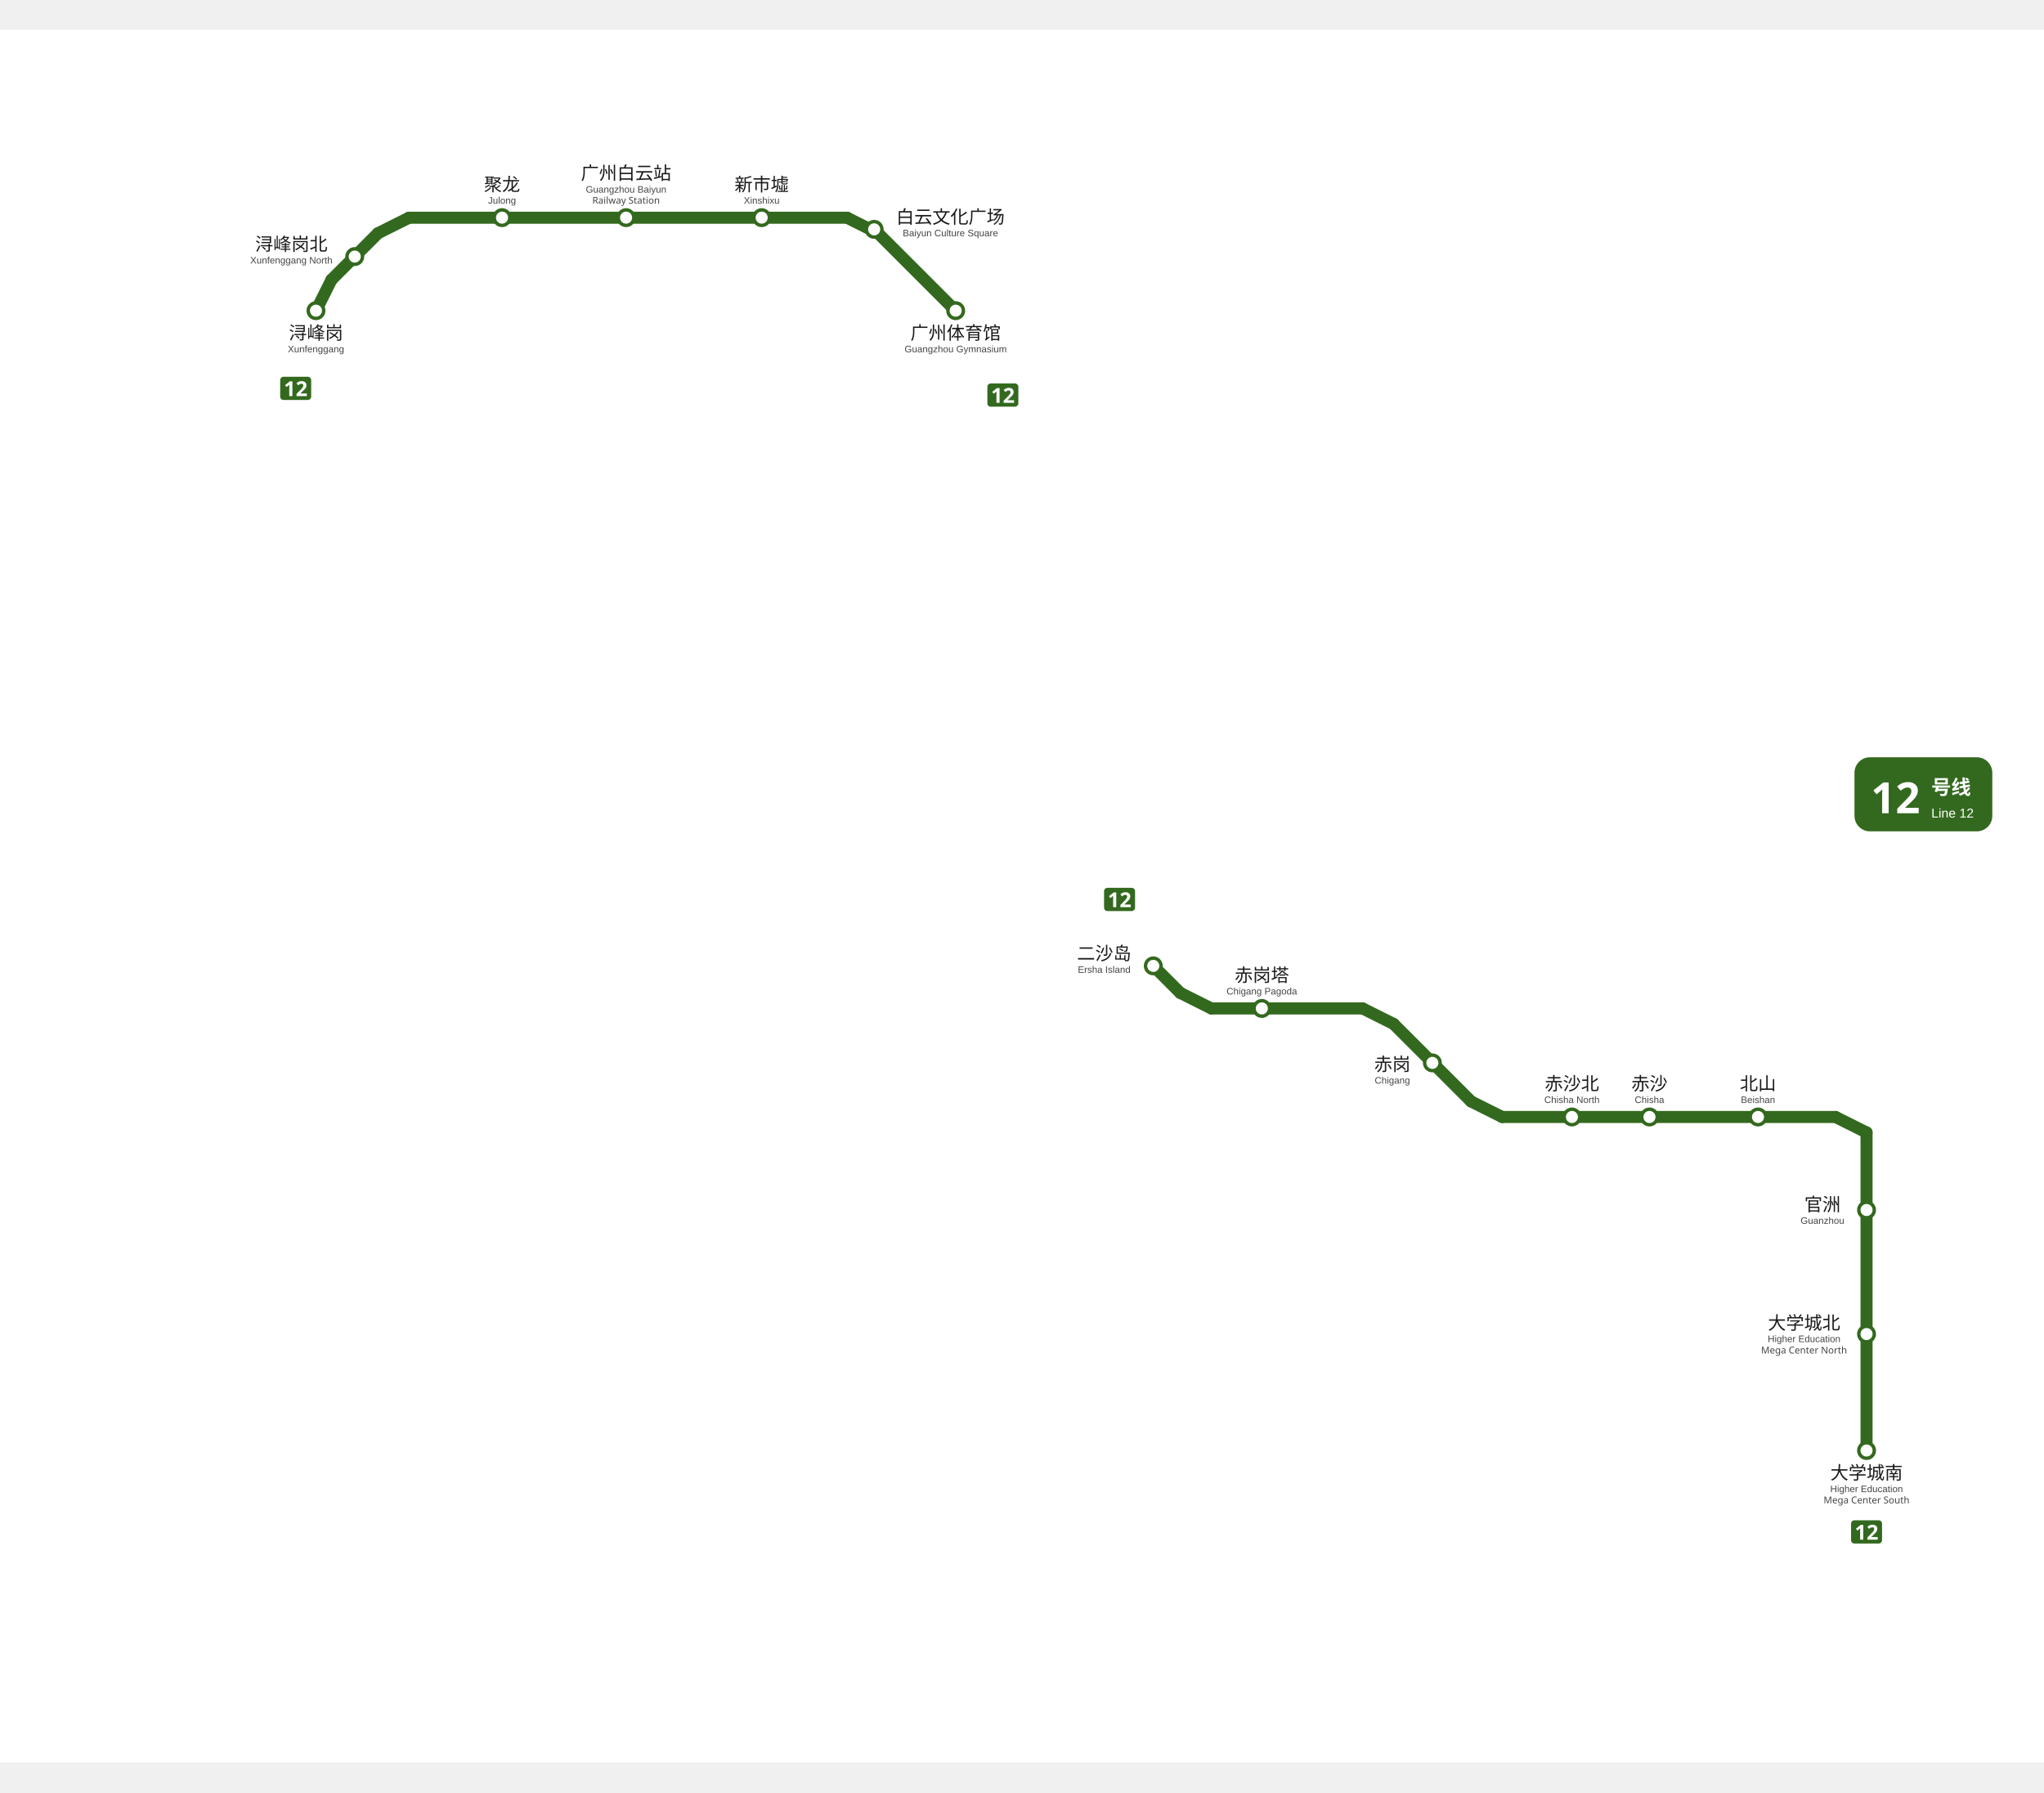
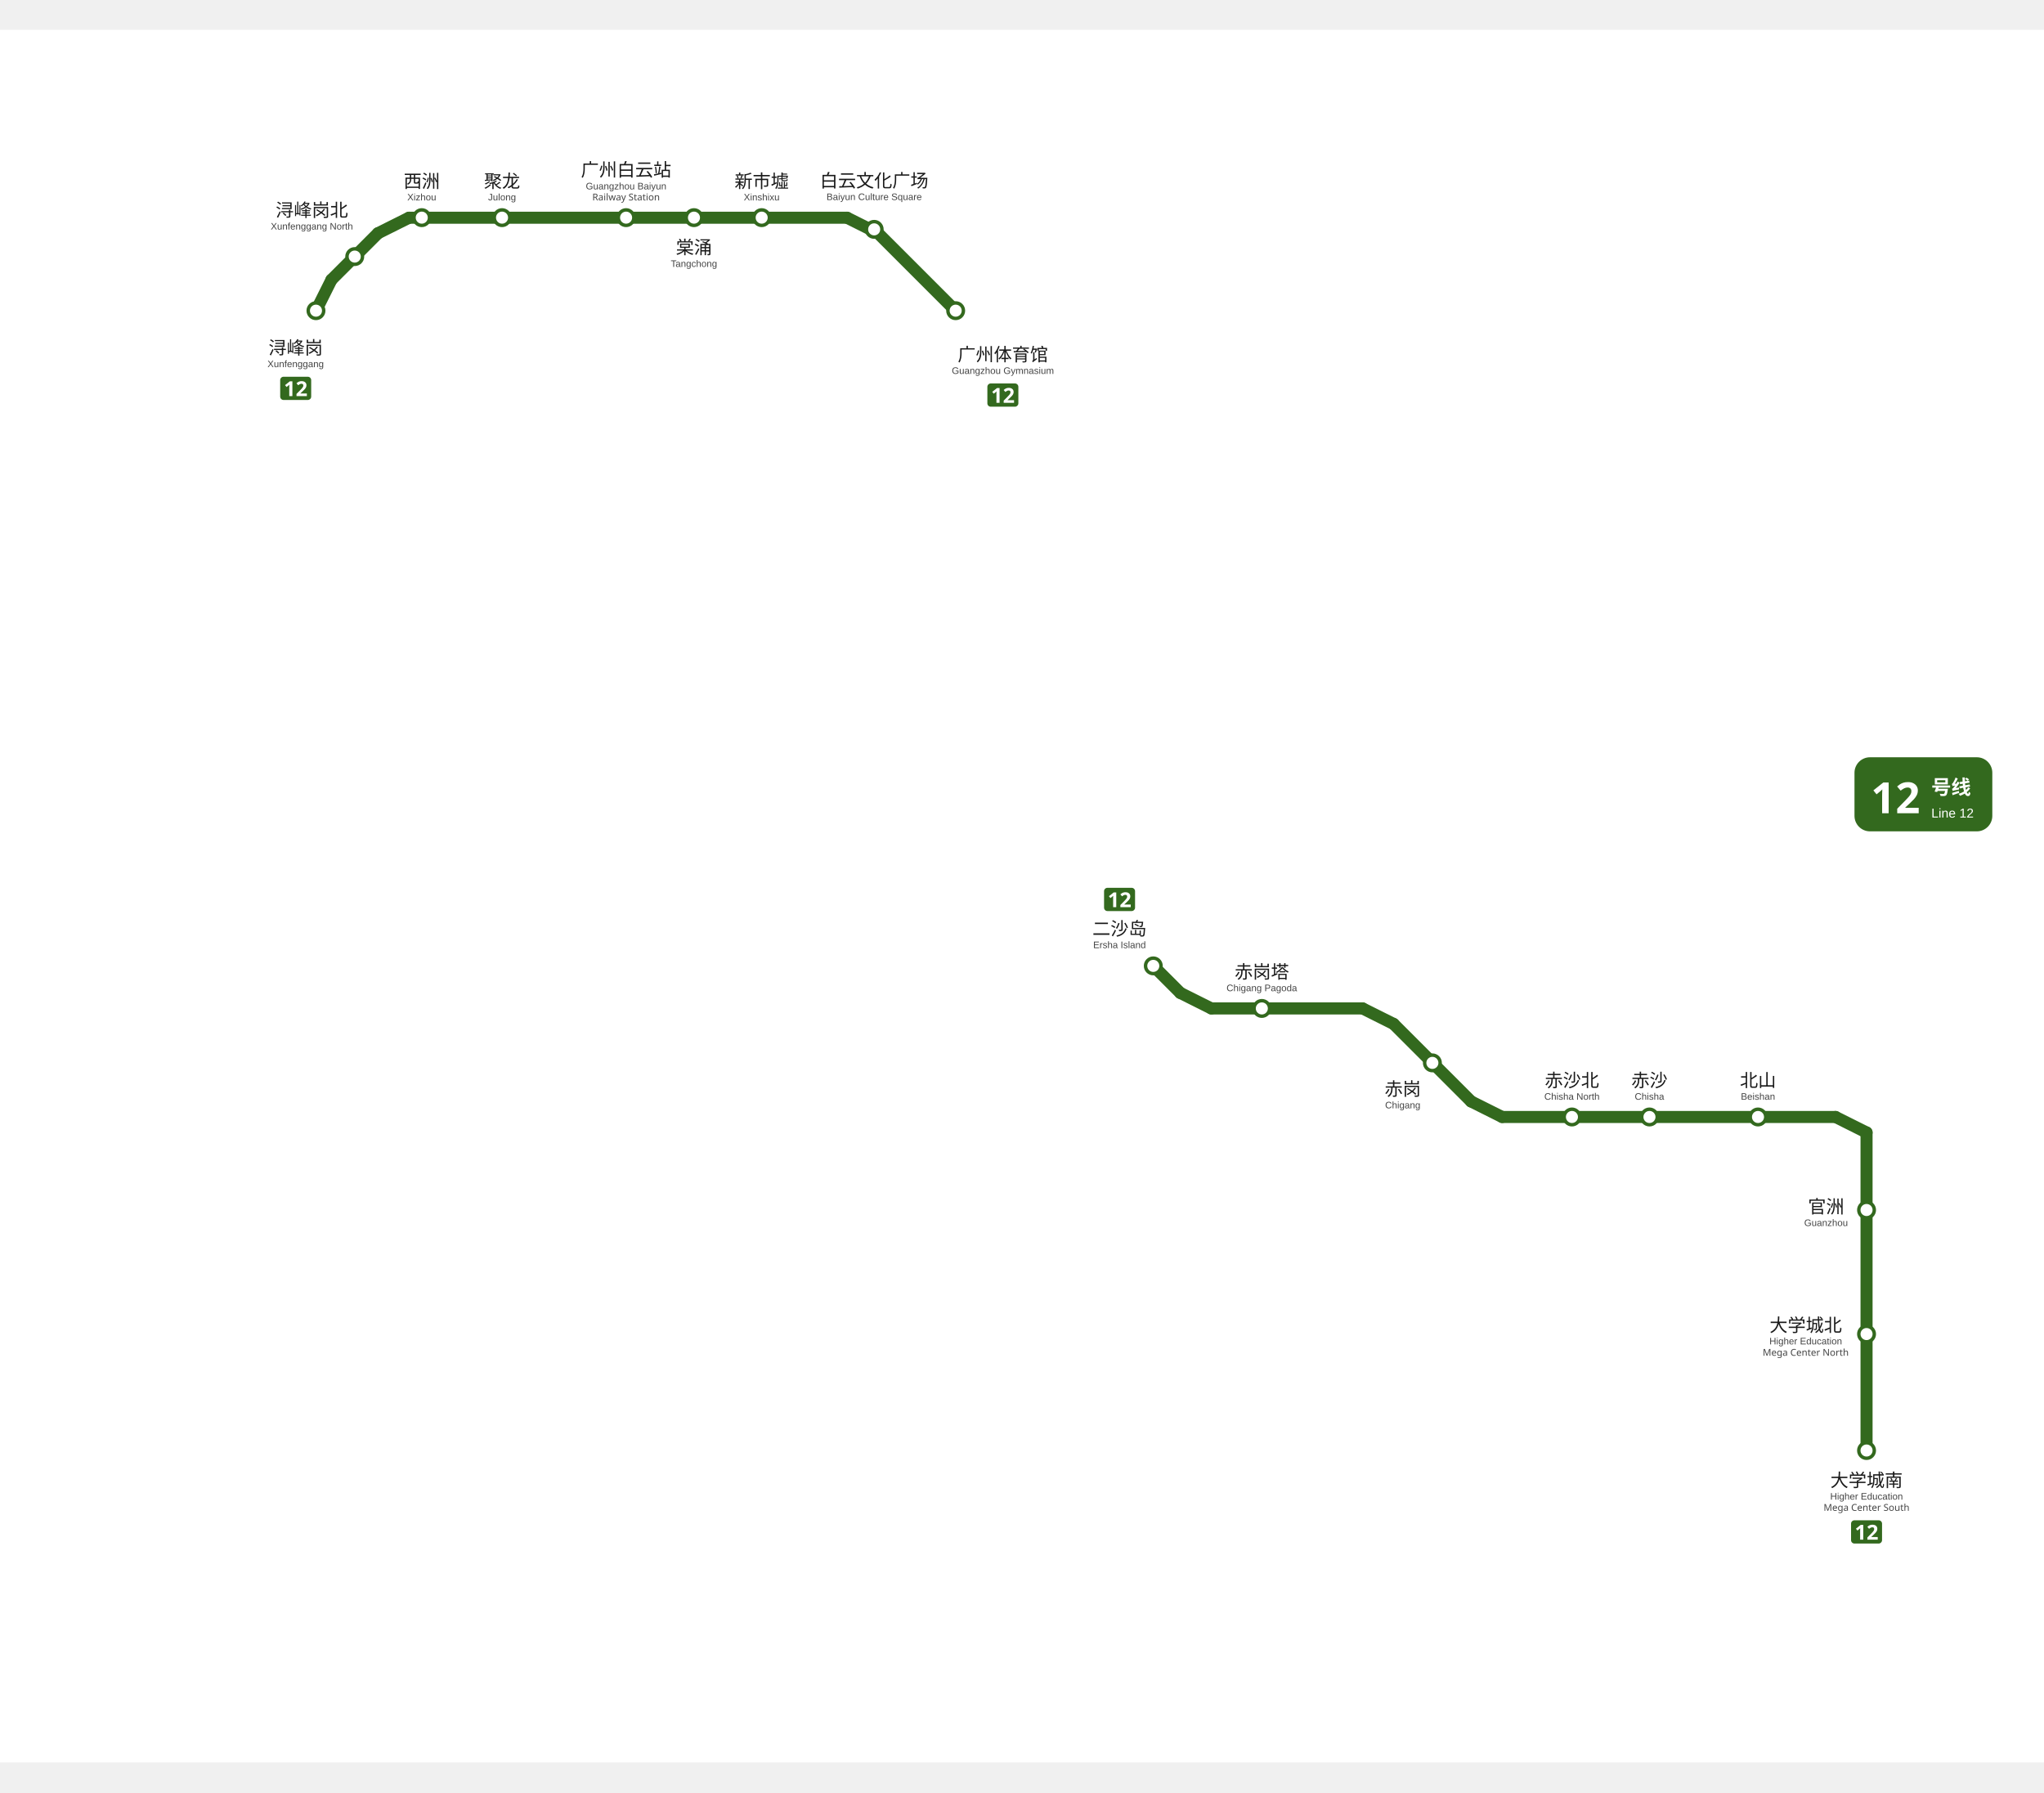
- <svg xmlns="http://www.w3.org/2000/svg" data-multi="1" data-chains="浔峰岗,浔峰岗北,聚龙,广州白云站,新市墟,白云文化广场,广州体育馆|二沙岛,赤岗塔,赤岗,赤沙北,赤沙,北山,官洲,大学城北,大学城南" viewBox="883.1 577.2 1186.4 1005.6" data-pins="二沙岛,北山,大学城北,大学城南,官洲,广州体育馆,广州白云站,新市墟,浔峰岗,浔峰岗北,白云文化广场,聚龙,赤岗,赤岗塔,赤沙,赤沙北" width="690" height="605">
+ <svg xmlns="http://www.w3.org/2000/svg" data-multi="1" data-chains="浔峰岗,浔峰岗北,西洲,聚龙,广州白云站,棠涌,新市墟,白云文化广场,广州体育馆|二沙岛,赤岗塔,赤岗,赤沙北,赤沙,北山,官洲,大学城北,大学城南" viewBox="883.1 577.2 1186.4 1005.6" data-pins="二沙岛,北山,大学城北,大学城南,官洲,广州体育馆,广州白云站,新市墟,棠涌,浔峰岗,浔峰岗北,白云文化广场,聚龙,西洲,赤岗,赤岗塔,赤沙,赤沙北" width="690" height="605">
  <rect x="883.1" y="577.2" width="1186.4" height="1005.6" fill="#ffffff" />
  <g id="走廊">
    <line x1="1066.50" y1="740.25" x2="1075.50" y2="722.25" style="fill:none;stroke:#33691E;stroke-width:7;stroke-linecap:round" />
    <line x1="1075.50" y1="722.25" x2="1102.50" y2="695.25" style="fill:none;stroke:#33691E;stroke-width:7;stroke-linecap:round" />
    <line x1="1102.50" y1="695.25" x2="1120.50" y2="686.25" style="fill:none;stroke:#33691E;stroke-width:7;stroke-linecap:round" />
    <line x1="1120.50" y1="686.25" x2="1374.75" y2="686.25" style="fill:none;stroke:#33691E;stroke-width:7;stroke-linecap:round" />
    <line x1="1374.75" y1="686.25" x2="1392.75" y2="695.25" style="fill:none;stroke:#33691E;stroke-width:7;stroke-linecap:round" />
    <line x1="1392.75" y1="695.25" x2="1437.75" y2="740.25" style="fill:none;stroke:#33691E;stroke-width:7;stroke-linecap:round" />
    <line x1="1552.50" y1="1120.50" x2="1568.20" y2="1136.20" style="fill:none;stroke:#33691E;stroke-width:7;stroke-linecap:round" />
    <line x1="1568.20" y1="1136.20" x2="1586.20" y2="1145.20" style="fill:none;stroke:#33691E;stroke-width:7;stroke-linecap:round" />
    <line x1="1586.20" y1="1145.20" x2="1674.00" y2="1145.20" style="fill:none;stroke:#33691E;stroke-width:7;stroke-linecap:round" />
    <line x1="1674.00" y1="1145.20" x2="1692.00" y2="1154.20" style="fill:none;stroke:#33691E;stroke-width:7;stroke-linecap:round" />
    <line x1="1692.00" y1="1154.20" x2="1737.00" y2="1199.20" style="fill:none;stroke:#33691E;stroke-width:7;stroke-linecap:round" />
    <line x1="1737.00" y1="1199.20" x2="1755.00" y2="1208.20" style="fill:none;stroke:#33691E;stroke-width:7;stroke-linecap:round" />
    <line x1="1755.00" y1="1208.20" x2="1948.50" y2="1208.20" style="fill:none;stroke:#33691E;stroke-width:7;stroke-linecap:round" />
    <line x1="1948.50" y1="1208.20" x2="1966.50" y2="1217.20" style="fill:none;stroke:#33691E;stroke-width:7;stroke-linecap:round" />
    <line x1="1966.50" y1="1217.20" x2="1966.50" y2="1401.80" style="fill:none;stroke:#33691E;stroke-width:7;stroke-linecap:round" />
  </g>
  <g id="站圆">
    <circle cx="1066.5" cy="740.2" r="4.5" data-nm="浔峰岗" style="fill:#FFFFFF;stroke:#33691E;stroke-width:2" />
    <circle cx="1089.0" cy="708.8" r="4.5" data-nm="浔峰岗北" style="fill:#FFFFFF;stroke:#33691E;stroke-width:2" />
+     <circle cx="1127.9" cy="686.2" r="4.5" data-nm="西洲" style="fill:#FFFFFF;stroke:#33691E;stroke-width:2" />
    <circle cx="1174.5" cy="686.2" r="4.5" data-nm="聚龙" style="fill:#FFFFFF;stroke:#33691E;stroke-width:2" />
    <circle cx="1246.5" cy="686.2" r="4.5" data-nm="广州白云站" style="fill:#FFFFFF;stroke:#33691E;stroke-width:2" />
+     <circle cx="1285.9" cy="686.2" r="4.5" data-nm="棠涌" style="fill:#FFFFFF;stroke:#33691E;stroke-width:2" />
    <circle cx="1325.2" cy="686.2" r="4.5" data-nm="新市墟" style="fill:#FFFFFF;stroke:#33691E;stroke-width:2" />
    <circle cx="1390.5" cy="693.0" r="4.5" data-nm="白云文化广场" style="fill:#FFFFFF;stroke:#33691E;stroke-width:2" />
    <circle cx="1437.8" cy="740.2" r="4.5" data-nm="广州体育馆" style="fill:#FFFFFF;stroke:#33691E;stroke-width:2" />
    <circle cx="1552.5" cy="1120.5" r="4.5" data-nm="二沙岛" style="fill:#FFFFFF;stroke:#33691E;stroke-width:2" />
    <circle cx="1615.5" cy="1145.2" r="4.5" data-nm="赤岗塔" style="fill:#FFFFFF;stroke:#33691E;stroke-width:2" />
    <circle cx="1714.5" cy="1176.8" r="4.5" data-nm="赤岗" style="fill:#FFFFFF;stroke:#33691E;stroke-width:2" />
    <circle cx="1795.5" cy="1208.2" r="4.5" data-nm="赤沙北" style="fill:#FFFFFF;stroke:#33691E;stroke-width:2" />
    <circle cx="1840.5" cy="1208.2" r="4.5" data-nm="赤沙" style="fill:#FFFFFF;stroke:#33691E;stroke-width:2" />
    <circle cx="1903.5" cy="1208.2" r="4.5" data-nm="北山" style="fill:#FFFFFF;stroke:#33691E;stroke-width:2" />
    <circle cx="1966.5" cy="1262.2" r="4.5" data-nm="官洲" style="fill:#FFFFFF;stroke:#33691E;stroke-width:2" />
    <circle cx="1966.5" cy="1334.2" r="4.5" data-nm="大学城北" style="fill:#FFFFFF;stroke:#33691E;stroke-width:2" />
    <circle cx="1966.5" cy="1401.8" r="4.5" data-nm="大学城南" style="fill:#FFFFFF;stroke:#33691E;stroke-width:2" />
  </g>
  <g id="线路徽标">
    <g data-badge="chip" transform="translate(1045.73 778.544)" data-box="1045.7,778.5,1063.7,792.0">
      <path d="M16.04 13.49h-14.09c-1.07 0 -1.95 -0.88 -1.95 -1.95v-9.59c0 -1.07 0.88 -1.95 1.95 -1.95h14.09c1.07 0 1.95 0.88 1.95 1.95v9.59C17.99 12.61 17.11 13.49 16.04 13.49z" fill="#33691E" />
      <path d="M7.08 11.24h-1.81v-4.96c0 -0.2 0 -0.47 0.01 -0.81c0.01 -0.34 0.02 -0.64 0.04 -0.89c-0.04 0.05 -0.13 0.13 -0.26 0.26c-0.13 0.12 -0.25 0.23 -0.37 0.33l-0.98 0.79l-0.88 -1.09l2.76 -2.2h1.49V11.24z" fill="#FFFFFF" />
      <path d="M15.46 11.24h-5.99v-1.26l2.15 -2.17c0.43 -0.45 0.78 -0.82 1.04 -1.12c0.26 -0.3 0.46 -0.57 0.58 -0.82s0.18 -0.51 0.18 -0.79c0 -0.34 -0.09 -0.6 -0.28 -0.77s-0.44 -0.25 -0.76 -0.25c-0.33 0 -0.65 0.08 -0.96 0.23c-0.31 0.15 -0.64 0.37 -0.98 0.65l-0.98 -1.16c0.24 -0.21 0.5 -0.41 0.78 -0.59c0.28 -0.19 0.6 -0.34 0.97 -0.46c0.36 -0.12 0.8 -0.17 1.31 -0.17c0.56 0 1.04 0.1 1.45 0.31s0.72 0.48 0.94 0.83c0.22 0.35 0.33 0.74 0.33 1.18c0 0.47 -0.09 0.9 -0.28 1.3c-0.19 0.39 -0.46 0.78 -0.82 1.16s-0.79 0.81 -1.29 1.27l-1.1 1.03v0.08h3.73V11.24z" fill="#FFFFFF" />
    </g>
    <g data-badge="chip" transform="translate(1456.2 782.446)" data-box="1456.2,782.4,1474.2,795.9">
      <path d="M16.04 13.49h-14.09c-1.07 0 -1.95 -0.88 -1.95 -1.95v-9.59c0 -1.07 0.88 -1.95 1.95 -1.95h14.09c1.07 0 1.95 0.88 1.95 1.95v9.59C17.99 12.61 17.11 13.49 16.04 13.49z" fill="#33691E" />
      <path d="M7.08 11.24h-1.81v-4.96c0 -0.2 0 -0.47 0.01 -0.81c0.01 -0.34 0.02 -0.64 0.04 -0.89c-0.04 0.05 -0.13 0.13 -0.26 0.26c-0.13 0.12 -0.25 0.23 -0.37 0.33l-0.98 0.79l-0.88 -1.09l2.76 -2.2h1.49V11.24z" fill="#FFFFFF" />
      <path d="M15.46 11.24h-5.99v-1.26l2.15 -2.17c0.43 -0.45 0.78 -0.82 1.04 -1.12c0.26 -0.3 0.46 -0.57 0.58 -0.82s0.18 -0.51 0.18 -0.79c0 -0.34 -0.09 -0.6 -0.28 -0.77s-0.44 -0.25 -0.76 -0.25c-0.33 0 -0.65 0.08 -0.96 0.23c-0.31 0.15 -0.64 0.37 -0.98 0.65l-0.98 -1.16c0.24 -0.21 0.5 -0.41 0.78 -0.59c0.28 -0.19 0.6 -0.34 0.97 -0.46c0.36 -0.12 0.8 -0.17 1.31 -0.17c0.56 0 1.04 0.1 1.45 0.31s0.72 0.48 0.94 0.83c0.22 0.35 0.33 0.74 0.33 1.18c0 0.47 -0.09 0.9 -0.28 1.3c-0.19 0.39 -0.46 0.78 -0.82 1.16s-0.79 0.81 -1.29 1.27l-1.1 1.03v0.08h3.73V11.24z" fill="#FFFFFF" />
    </g>
    <g data-badge="header" transform="translate(1959.5 999.417)" data-ink="#FFFFFF" data-box="1959.5,999.4,2039.5,1042.4" data-chip="1959.5,999.4,2039.5,1042.4">
      <rect x="0" y="0" width="80.0" height="43.0" rx="9.0" fill="#33691E" />
      <text x="9.5" y="32.5" font-family="'Microsoft YaHei', sans-serif" font-size="25" font-weight="bold" fill="#FFFFFF">12</text>
      <text x="44.6" y="21.5" font-family="'Microsoft YaHei', sans-serif" font-size="11.5" font-weight="600" fill="#FFFFFF">号线</text>
      <text x="44.6" y="35.0" font-family="Arial, sans-serif" font-size="7.5" fill="#FFFFFF">Line 12</text>
    </g>
    <g data-badge="chip" transform="translate(1523.93 1075.19)" data-box="1523.9,1075.2,1541.9,1088.7">
      <path d="M16.04 13.49h-14.09c-1.07 0 -1.95 -0.88 -1.95 -1.95v-9.59c0 -1.07 0.88 -1.95 1.95 -1.95h14.09c1.07 0 1.95 0.88 1.95 1.95v9.59C17.99 12.61 17.11 13.49 16.04 13.49z" fill="#33691E" />
      <path d="M7.08 11.24h-1.81v-4.96c0 -0.2 0 -0.47 0.01 -0.81c0.01 -0.34 0.02 -0.64 0.04 -0.89c-0.04 0.05 -0.13 0.13 -0.26 0.26c-0.13 0.12 -0.25 0.23 -0.37 0.33l-0.98 0.79l-0.88 -1.09l2.76 -2.2h1.49V11.24z" fill="#FFFFFF" />
      <path d="M15.46 11.24h-5.99v-1.26l2.15 -2.17c0.43 -0.45 0.78 -0.82 1.04 -1.12c0.26 -0.3 0.46 -0.57 0.58 -0.82s0.18 -0.51 0.18 -0.79c0 -0.34 -0.09 -0.6 -0.28 -0.77s-0.44 -0.25 -0.76 -0.25c-0.33 0 -0.65 0.08 -0.96 0.23c-0.31 0.15 -0.64 0.37 -0.98 0.65l-0.98 -1.16c0.24 -0.21 0.5 -0.41 0.78 -0.59c0.28 -0.19 0.6 -0.34 0.97 -0.46c0.36 -0.12 0.8 -0.17 1.31 -0.17c0.56 0 1.04 0.1 1.45 0.31s0.72 0.48 0.94 0.83c0.22 0.35 0.33 0.74 0.33 1.18c0 0.47 -0.09 0.9 -0.28 1.3c-0.19 0.39 -0.46 0.78 -0.82 1.16s-0.79 0.81 -1.29 1.27l-1.1 1.03v0.08h3.73V11.24z" fill="#FFFFFF" />
    </g>
    <g data-badge="chip" transform="translate(1957.51 1442.3)" data-box="1957.5,1442.3,1975.5,1455.8">
      <path d="M16.04 13.49h-14.09c-1.07 0 -1.95 -0.88 -1.95 -1.95v-9.59c0 -1.07 0.88 -1.95 1.95 -1.95h14.09c1.07 0 1.95 0.88 1.95 1.95v9.59C17.99 12.61 17.11 13.49 16.04 13.49z" fill="#33691E" />
      <path d="M7.08 11.24h-1.81v-4.96c0 -0.2 0 -0.47 0.01 -0.81c0.01 -0.34 0.02 -0.64 0.04 -0.89c-0.04 0.05 -0.13 0.13 -0.26 0.26c-0.13 0.12 -0.25 0.23 -0.37 0.33l-0.98 0.79l-0.88 -1.09l2.76 -2.2h1.49V11.24z" fill="#FFFFFF" />
      <path d="M15.46 11.24h-5.99v-1.26l2.15 -2.17c0.43 -0.45 0.78 -0.82 1.04 -1.12c0.26 -0.3 0.46 -0.57 0.58 -0.82s0.18 -0.51 0.18 -0.79c0 -0.34 -0.09 -0.6 -0.28 -0.77s-0.44 -0.25 -0.76 -0.25c-0.33 0 -0.65 0.08 -0.96 0.23c-0.31 0.15 -0.64 0.37 -0.98 0.65l-0.98 -1.16c0.24 -0.21 0.5 -0.41 0.78 -0.59c0.28 -0.19 0.6 -0.34 0.97 -0.46c0.36 -0.12 0.8 -0.17 1.31 -0.17c0.56 0 1.04 0.1 1.45 0.31s0.72 0.48 0.94 0.83c0.22 0.35 0.33 0.74 0.33 1.18c0 0.47 -0.09 0.9 -0.28 1.3c-0.19 0.39 -0.46 0.78 -0.82 1.16s-0.79 0.81 -1.29 1.27l-1.1 1.03v0.08h3.73V11.24z" fill="#FFFFFF" />
    </g>
  </g>
  <g id="站名标注" font-family="'Microsoft YaHei', 'PingFang SC', sans-serif">
-     <text x="1066.50" y="756.86" text-anchor="middle" font-size="10.5" font-weight="500" fill="#1a1a1a">浔峰岗</text>
-     <text x="1066.50" y="764.36" text-anchor="middle" font-size="5.5" font-family="Arial, sans-serif" fill="#444444">Xunfenggang</text>
-     <text x="1174.50" y="670.70" text-anchor="middle" font-size="10.5" font-weight="500" fill="#1a1a1a">聚龙</text>
-     <text x="1174.50" y="678.10" text-anchor="middle" font-size="5.5" font-family="Arial, sans-serif" fill="#444444">Julong</text>
-     <text x="1246.50" y="664.10" text-anchor="middle" font-size="10.5" font-weight="500" fill="#1a1a1a">广州白云站</text>
-     <text x="1246.50" y="671.70" text-anchor="middle" font-size="5.5" font-family="Arial, sans-serif" fill="#444444">Guangzhou Baiyun</text>
-     <text x="1246.50" y="678.10" text-anchor="middle" font-size="5.5" fill="#444444">Railway Station</text>
-     <text x="1325.20" y="670.70" text-anchor="middle" font-size="10.5" font-weight="500" fill="#1a1a1a">新市墟</text>
-     <text x="1325.20" y="678.10" text-anchor="middle" font-size="5.5" font-family="Arial, sans-serif" fill="#444444">Xinshixu</text>
-     <text x="1437.80" y="756.86" text-anchor="middle" font-size="10.5" font-weight="500" fill="#1a1a1a">广州体育馆</text>
-     <text x="1437.80" y="764.36" text-anchor="middle" font-size="5.5" font-family="Arial, sans-serif" fill="#444444">Guangzhou Gymnasium</text>
-     <text x="1052.20" y="705.33" text-anchor="middle" font-size="10.5" font-weight="500" fill="#1a1a1a">浔峰岗北</text>
-     <text x="1052.20" y="712.83" text-anchor="middle" font-size="5.5" font-family="Arial, sans-serif" fill="#444444">Xunfenggang North</text>
-     <text x="1434.75" y="689.53" text-anchor="middle" font-size="10.5" font-weight="500" fill="#1a1a1a">白云文化广场</text>
-     <text x="1434.75" y="697.03" text-anchor="middle" font-size="5.5" font-family="Arial, sans-serif" fill="#444444">Baiyun Culture Square</text>
-     <text x="1615.50" y="1129.60" text-anchor="middle" font-size="10.5" font-weight="500" fill="#1a1a1a">赤岗塔</text>
-     <text x="1615.50" y="1137.10" text-anchor="middle" font-size="5.5" font-family="Arial, sans-serif" fill="#444444">Chigang Pagoda</text>
-     <text x="1691.25" y="1181.33" text-anchor="middle" font-size="10.5" font-weight="500" fill="#1a1a1a">赤岗</text>
-     <text x="1691.25" y="1188.83" text-anchor="middle" font-size="5.5" font-family="Arial, sans-serif" fill="#444444">Chigang</text>
-     <text x="1795.50" y="1192.60" text-anchor="middle" font-size="10.5" font-weight="500" fill="#1a1a1a">赤沙北</text>
-     <text x="1795.50" y="1200.10" text-anchor="middle" font-size="5.5" font-family="Arial, sans-serif" fill="#444444">Chisha North</text>
-     <text x="1840.50" y="1192.60" text-anchor="middle" font-size="10.5" font-weight="500" fill="#1a1a1a">赤沙</text>
-     <text x="1840.50" y="1200.10" text-anchor="middle" font-size="5.5" font-family="Arial, sans-serif" fill="#444444">Chisha</text>
-     <text x="1903.50" y="1192.60" text-anchor="middle" font-size="10.5" font-weight="500" fill="#1a1a1a">北山</text>
-     <text x="1903.50" y="1200.10" text-anchor="middle" font-size="5.5" font-family="Arial, sans-serif" fill="#444444">Beishan</text>
-     <text x="1940.90" y="1262.73" text-anchor="middle" font-size="10.5" font-weight="500" fill="#1a1a1a">官洲</text>
-     <text x="1940.90" y="1270.23" text-anchor="middle" font-size="5.5" font-family="Arial, sans-serif" fill="#444444">Guanzhou</text>
-     <text x="1930.25" y="1331.48" text-anchor="middle" font-size="10.5" font-weight="500" fill="#1a1a1a">大学城北</text>
-     <text x="1930.25" y="1338.88" text-anchor="middle" font-size="5.5" font-family="Arial, sans-serif" fill="#444444">Higher Education</text>
-     <text x="1930.25" y="1345.48" text-anchor="middle" font-size="5.5" fill="#444444">Mega Center North</text>
-     <text x="1966.50" y="1418.46" text-anchor="middle" font-size="10.5" font-weight="500" fill="#1a1a1a">大学城南</text>
-     <text x="1966.50" y="1425.96" text-anchor="middle" font-size="5.5" font-family="Arial, sans-serif" fill="#444444">Higher Education</text>
-     <text x="1966.50" y="1432.46" text-anchor="middle" font-size="5.5" fill="#444444">Mega Center South</text>
-     <text x="1524.00" y="1117.03" text-anchor="middle" font-size="10.5" font-weight="500" fill="#1a1a1a">二沙岛</text>
-     <text x="1524.00" y="1124.53" text-anchor="middle" font-size="5.5" font-family="Arial, sans-serif" fill="#444444">Ersha Island</text>
+     <text x="1054.7" y="765.5" text-anchor="middle" font-size="10.5" font-weight="500" fill="#1a1a1a">浔峰岗</text>
+     <text x="1054.7" y="773.0" text-anchor="middle" font-size="5.5" font-family="Arial, sans-serif" fill="#444444">Xunfenggang</text>
+     <text x="1127.9" y="668.8" text-anchor="middle" font-size="10.5" font-weight="500" fill="#1a1a1a">西洲</text>
+     <text x="1127.9" y="676.2" text-anchor="middle" font-size="5.5" font-family="Arial, sans-serif" fill="#444444">Xizhou</text>
+     <text x="1174.5" y="668.8" text-anchor="middle" font-size="10.5" font-weight="500" fill="#1a1a1a">聚龙</text>
+     <text x="1174.5" y="676.2" text-anchor="middle" font-size="5.5" font-family="Arial, sans-serif" fill="#444444">Julong</text>
+     <text x="1246.5" y="662.2" text-anchor="middle" font-size="10.5" font-weight="500" fill="#1a1a1a">广州白云站</text>
+     <text x="1246.5" y="669.8" text-anchor="middle" font-size="5.5" font-family="Arial, sans-serif" fill="#444444">Guangzhou Baiyun</text>
+     <text x="1246.5" y="676.2" text-anchor="middle" font-size="5.5" fill="#444444">Railway Station</text>
+     <text x="1285.9" y="707.2" text-anchor="middle" font-size="10.5" font-weight="500" fill="#1a1a1a">棠涌</text>
+     <text x="1285.9" y="714.8" text-anchor="middle" font-size="5.5" font-family="Arial, sans-serif" fill="#444444">Tangchong</text>
+     <text x="1325.2" y="668.8" text-anchor="middle" font-size="10.5" font-weight="500" fill="#1a1a1a">新市墟</text>
+     <text x="1325.2" y="676.2" text-anchor="middle" font-size="5.5" font-family="Arial, sans-serif" fill="#444444">Xinshixu</text>
+     <text x="1465.2" y="769.4" text-anchor="middle" font-size="10.5" font-weight="500" fill="#1a1a1a">广州体育馆</text>
+     <text x="1465.2" y="776.9" text-anchor="middle" font-size="5.5" font-family="Arial, sans-serif" fill="#444444">Guangzhou Gymnasium</text>
+     <text x="1064.1" y="685.6" text-anchor="middle" font-size="10.5" font-weight="500" fill="#1a1a1a">浔峰岗北</text>
+     <text x="1064.1" y="693.1" text-anchor="middle" font-size="5.5" font-family="Arial, sans-serif" fill="#444444">Xunfenggang North</text>
+     <text x="1390.5" y="668.5" text-anchor="middle" font-size="10.5" font-weight="500" fill="#1a1a1a">白云文化广场</text>
+     <text x="1390.5" y="676.0" text-anchor="middle" font-size="5.5" font-family="Arial, sans-serif" fill="#444444">Baiyun Culture Square</text>font-family="'Microsoft YaHei', 'PingFang SC', sans-serif"&gt;<text x="1615.5" y="1127.7" text-anchor="middle" font-size="10.5" font-weight="500" fill="#1a1a1a">赤岗塔</text>
+     <text x="1615.5" y="1135.2" text-anchor="middle" font-size="5.5" font-family="Arial, sans-serif" fill="#444444">Chigang Pagoda</text>
+     <text x="1697.3" y="1195.7" text-anchor="middle" font-size="10.5" font-weight="500" fill="#1a1a1a">赤岗</text>
+     <text x="1697.3" y="1203.2" text-anchor="middle" font-size="5.5" font-family="Arial, sans-serif" fill="#444444">Chigang</text>
+     <text x="1795.5" y="1190.7" text-anchor="middle" font-size="10.5" font-weight="500" fill="#1a1a1a">赤沙北</text>
+     <text x="1795.5" y="1198.2" text-anchor="middle" font-size="5.5" font-family="Arial, sans-serif" fill="#444444">Chisha North</text>
+     <text x="1840.5" y="1190.7" text-anchor="middle" font-size="10.5" font-weight="500" fill="#1a1a1a">赤沙</text>
+     <text x="1840.5" y="1198.2" text-anchor="middle" font-size="5.5" font-family="Arial, sans-serif" fill="#444444">Chisha</text>
+     <text x="1903.5" y="1190.7" text-anchor="middle" font-size="10.5" font-weight="500" fill="#1a1a1a">北山</text>
+     <text x="1903.5" y="1198.2" text-anchor="middle" font-size="5.5" font-family="Arial, sans-serif" fill="#444444">Beishan</text>
+     <text x="1943.0" y="1264.0" text-anchor="middle" font-size="10.5" font-weight="500" fill="#1a1a1a">官洲</text>
+     <text x="1943.0" y="1271.5" text-anchor="middle" font-size="5.5" font-family="Arial, sans-serif" fill="#444444">Guanzhou</text>
+     <text x="1931.2" y="1332.8" text-anchor="middle" font-size="10.5" font-weight="500" fill="#1a1a1a">大学城北</text>
+     <text x="1931.2" y="1340.2" text-anchor="middle" font-size="5.5" font-family="Arial, sans-serif" fill="#444444">Higher Education</text>
+     <text x="1931.2" y="1346.8" text-anchor="middle" font-size="5.5" fill="#444444">Mega Center North</text>
+     <text x="1966.5" y="1422.8" text-anchor="middle" font-size="10.5" font-weight="500" fill="#1a1a1a">大学城南</text>
+     <text x="1966.5" y="1430.3" text-anchor="middle" font-size="5.5" font-family="Arial, sans-serif" fill="#444444">Higher Education</text>
+     <text x="1966.5" y="1436.8" text-anchor="middle" font-size="5.5" fill="#444444">Mega Center South</text>
+     <text x="1532.9" y="1102.7" text-anchor="middle" font-size="10.5" font-weight="500" fill="#1a1a1a">二沙岛</text>
+     <text x="1532.9" y="1110.2" text-anchor="middle" font-size="5.5" font-family="Arial, sans-serif" fill="#444444">Ersha Island</text>
  </g>
</svg>
